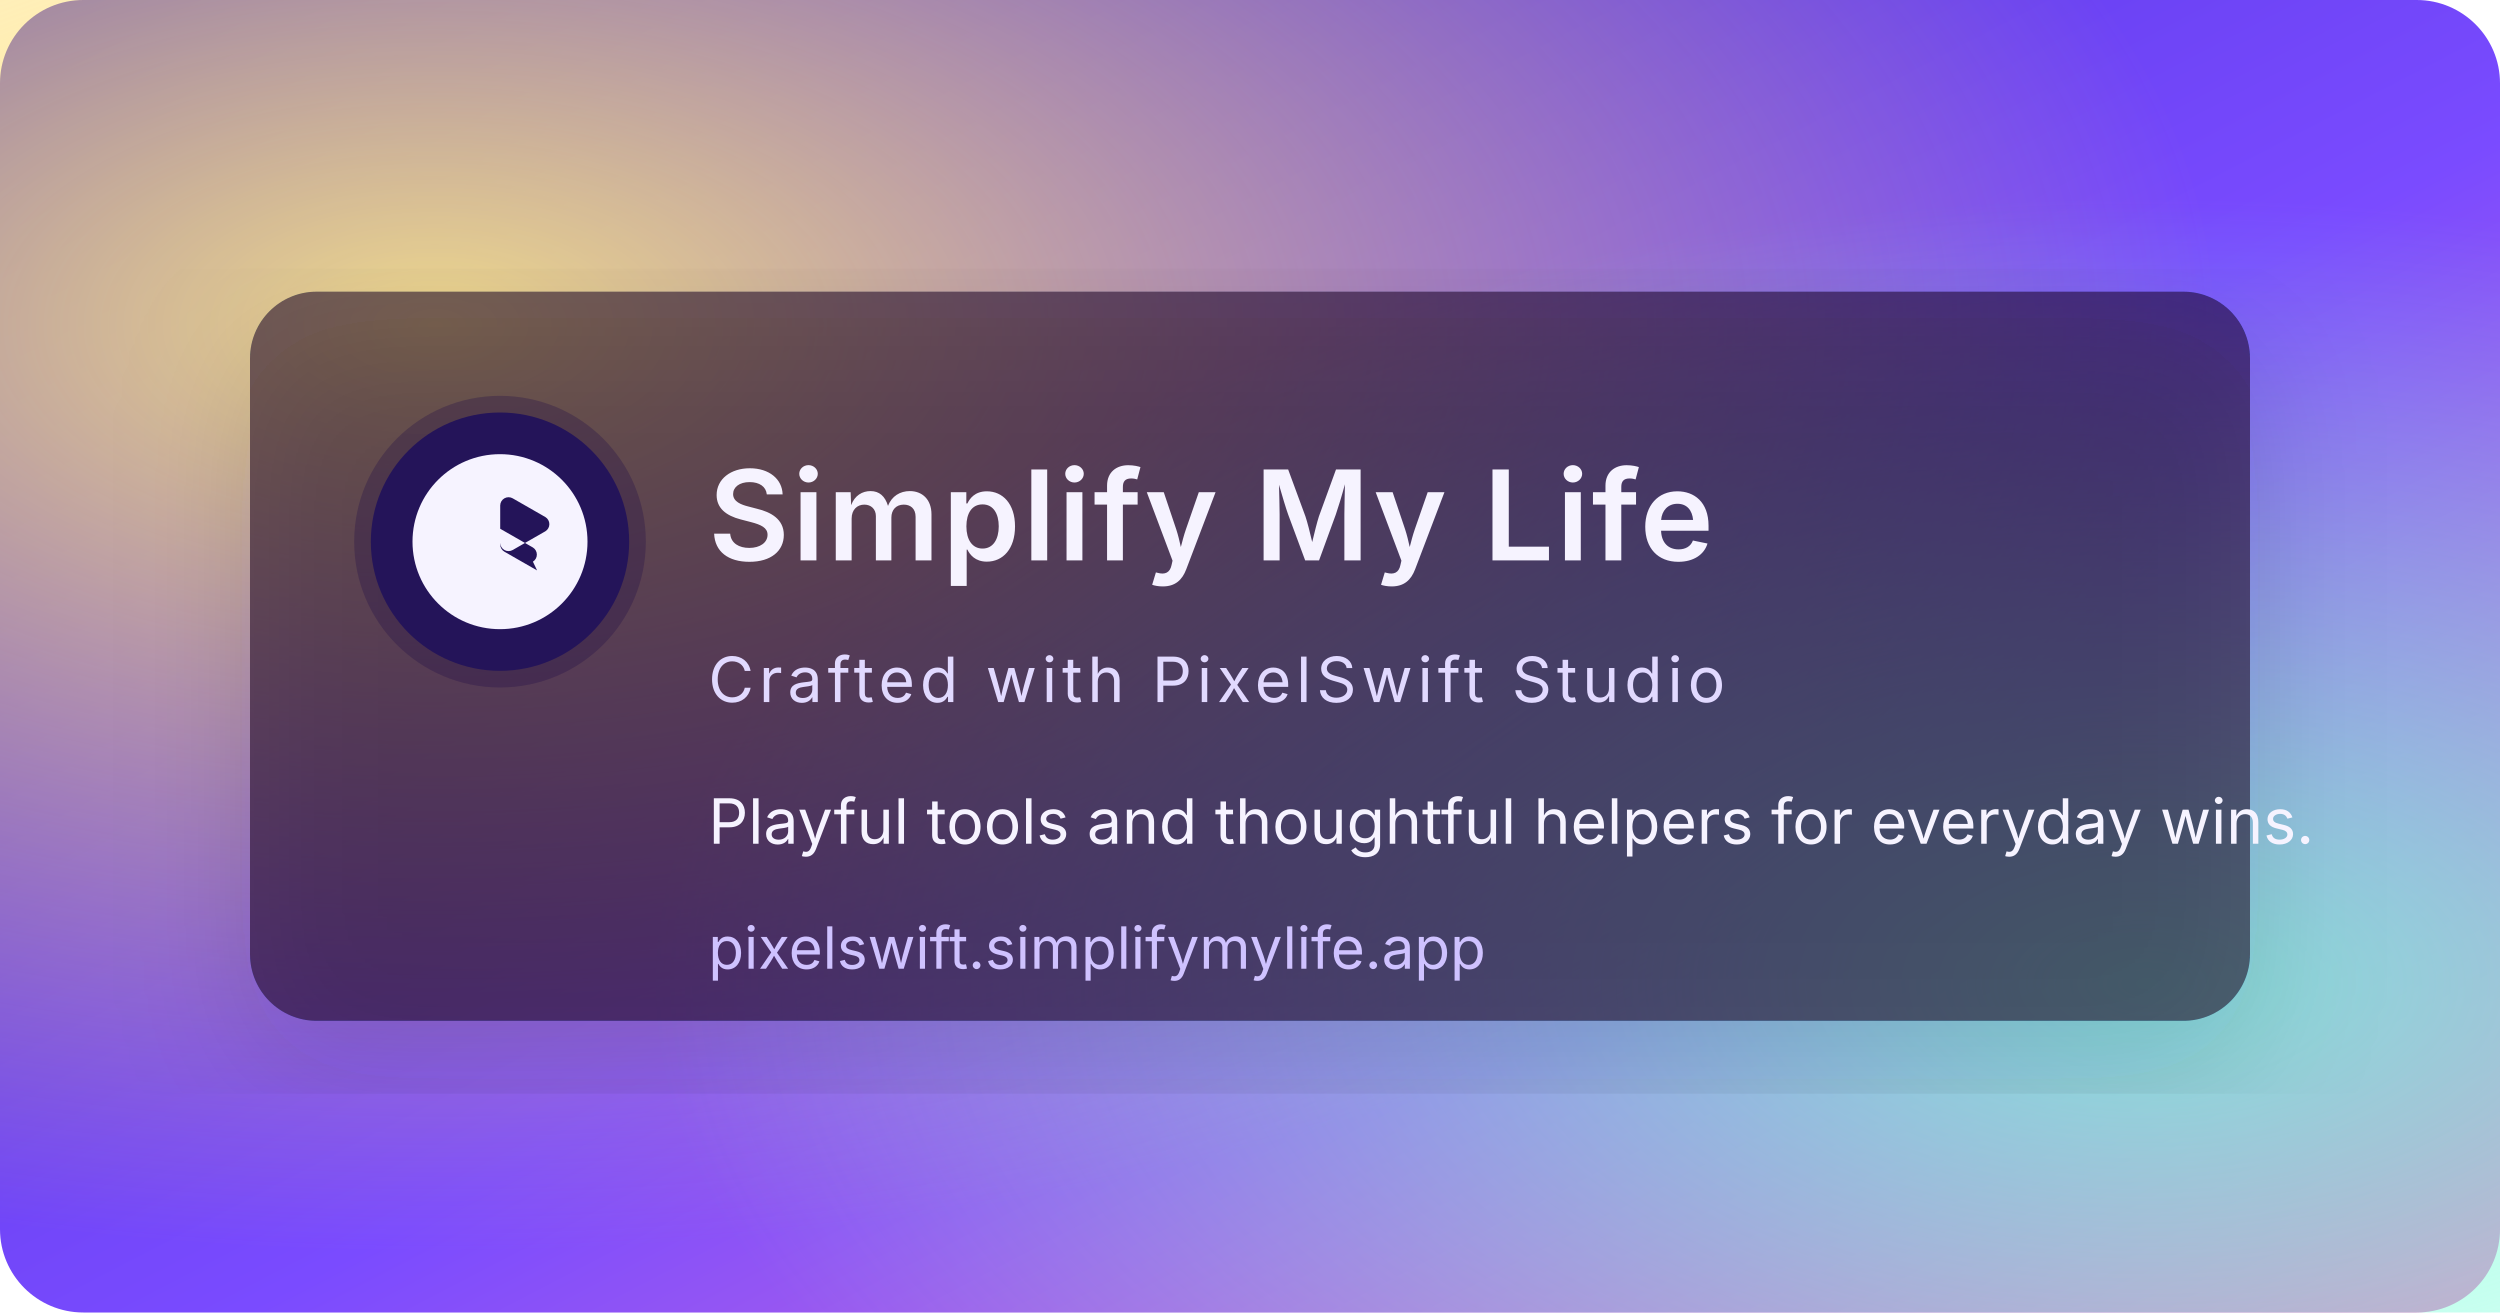
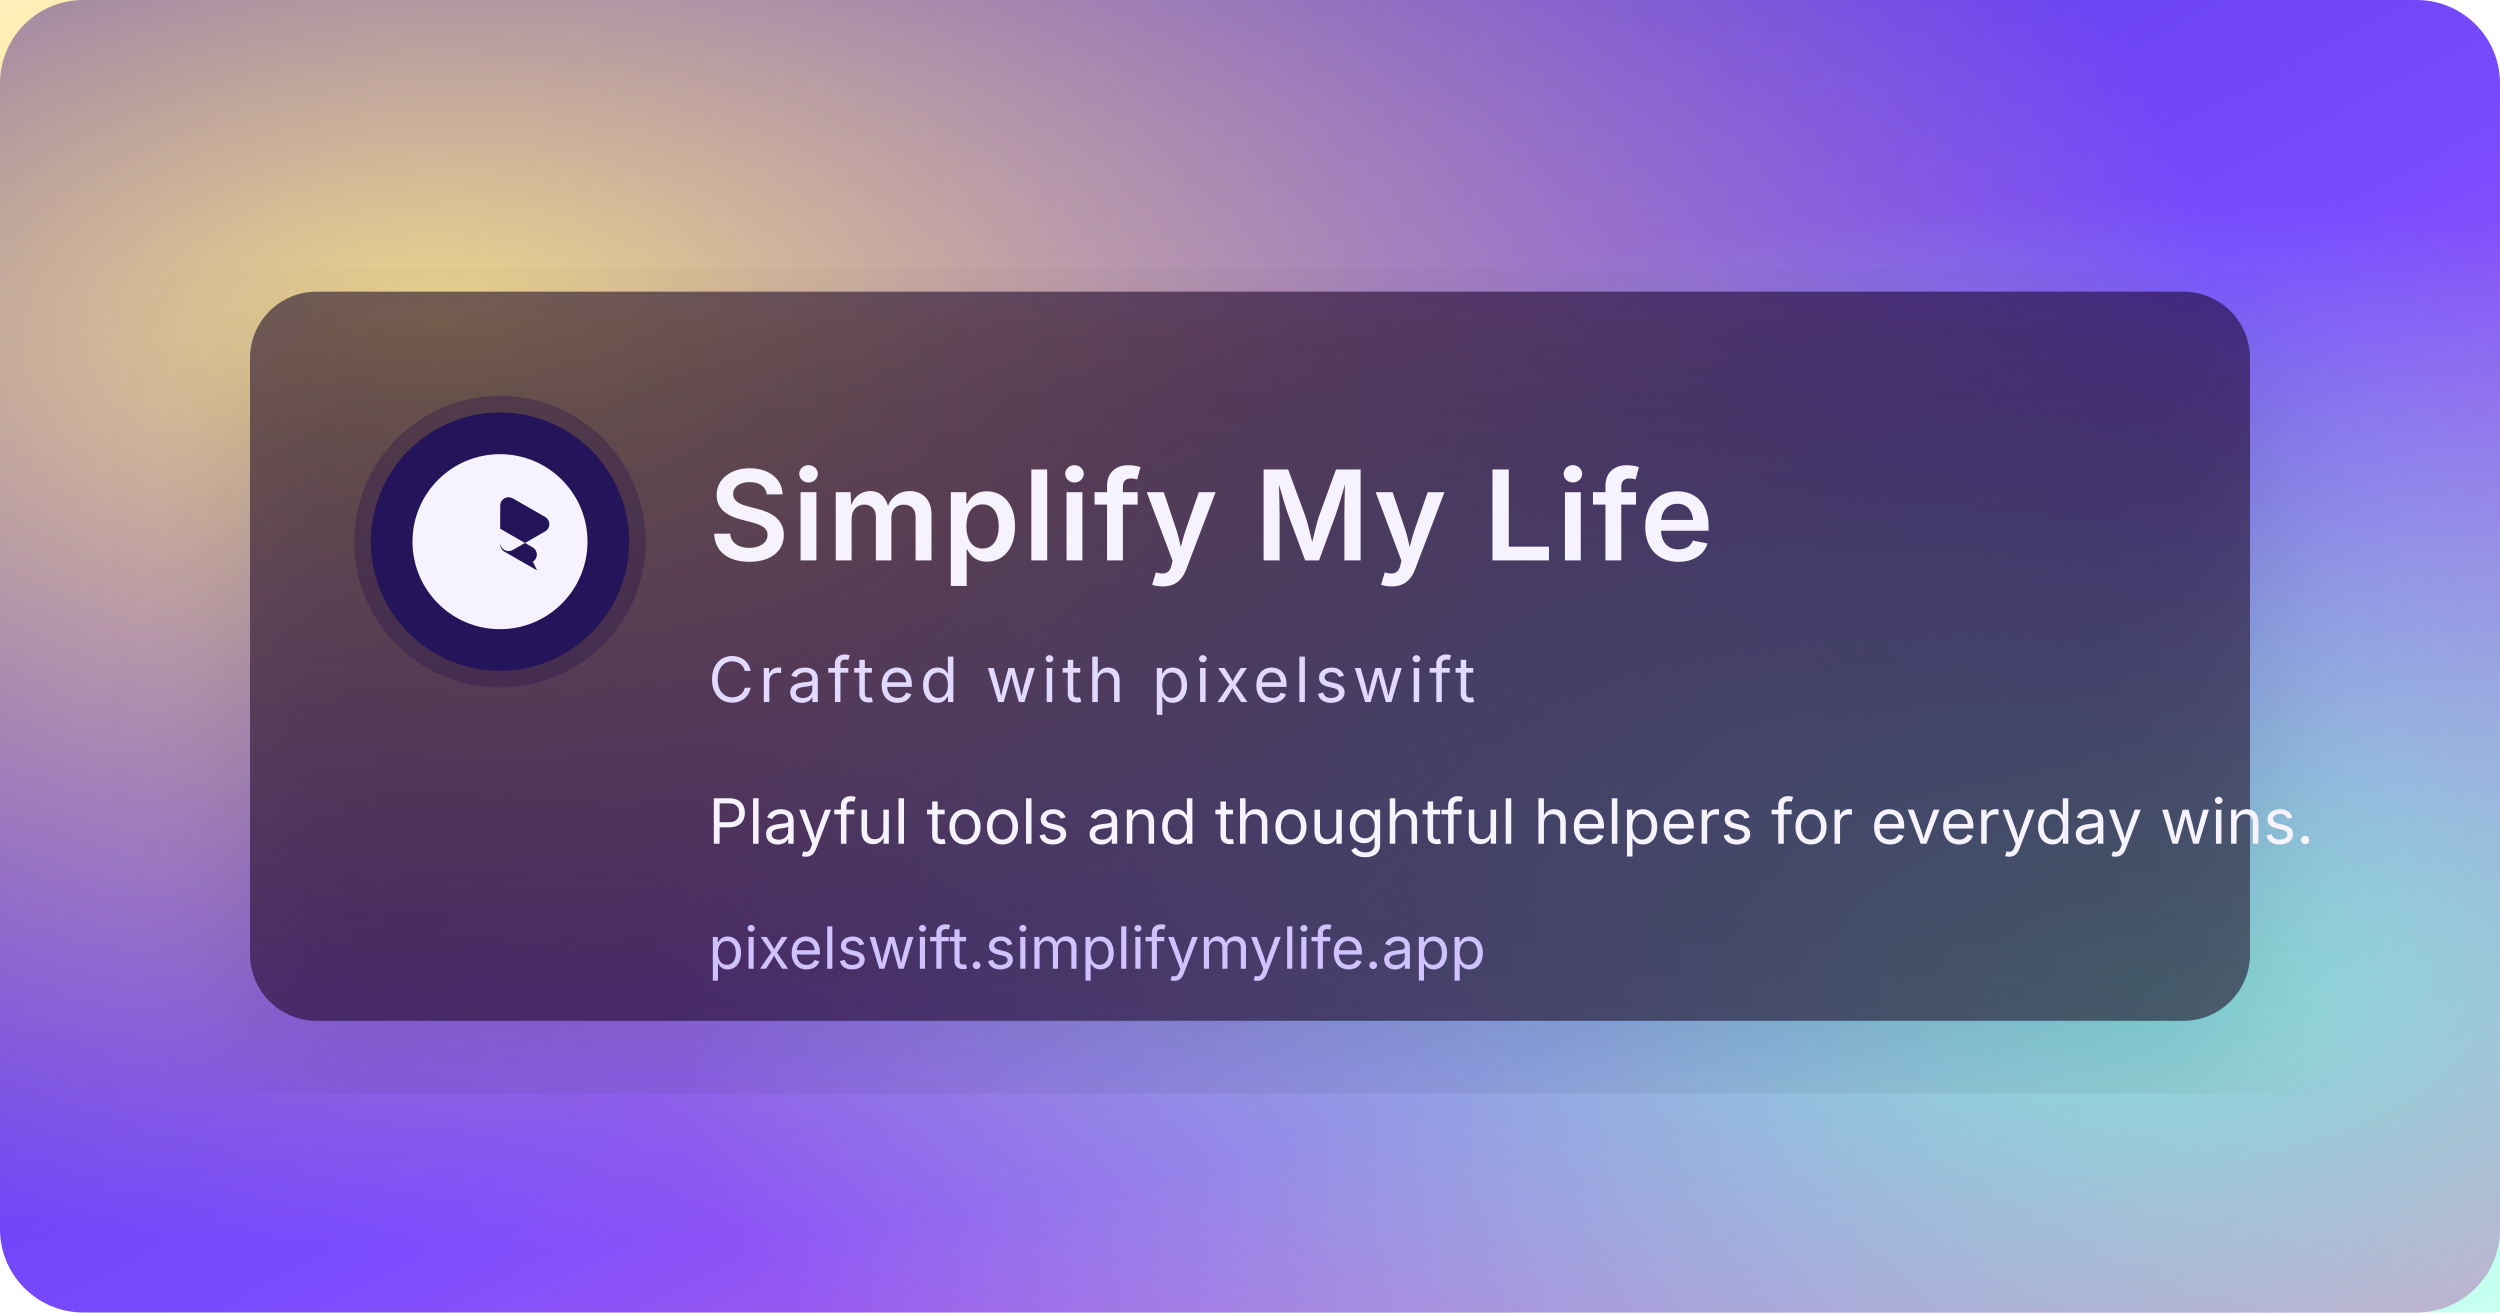
<svg xmlns="http://www.w3.org/2000/svg" viewBox="0 0 1200 630" role="img" aria-labelledby="title desc">
  <defs>
    <linearGradient id="bgGradient" x1="0" y1="0" x2="1" y2="1">
      <stop offset="0%" stop-color="#3E2AD3" />
      <stop offset="55%" stop-color="#7A4BFF" />
      <stop offset="100%" stop-color="#F27CC8" />
    </linearGradient>
    <radialGradient id="orbOne" cx="0" cy="0" r="1" gradientTransform="translate(0.18 0.25) rotate(45) scale(0.7)">
      <stop offset="0%" stop-color="#FFEA83" stop-opacity="0.9" />
      <stop offset="100%" stop-color="#FFD166" stop-opacity="0" />
    </radialGradient>
    <radialGradient id="orbTwo" cx="0" cy="0" r="1" gradientTransform="translate(0.86 0.75) rotate(45) scale(0.6)">
      <stop offset="0%" stop-color="#7BFFDA" stop-opacity="0.8" />
      <stop offset="100%" stop-color="#7BFFDA" stop-opacity="0" />
    </radialGradient>
    <filter id="shadow" x="-10%" y="-10%" width="120%" height="120%" color-interpolation-filters="sRGB">
      <feDropShadow dx="0" dy="24" stdDeviation="32" flood-color="#140B34" flood-opacity="0.25" />
    </filter>
  </defs>
  <rect width="1200" height="630" fill="url(#bgGradient)" rx="40" />
  <rect width="1200" height="630" fill="url(#orbOne)" />
  <rect width="1200" height="630" fill="url(#orbTwo)" />
  <g filter="url(#shadow)">
    <rect x="120" y="140" width="960" height="350" rx="32" fill="rgba(8, 5, 35, 0.55)" />
  </g>
  <g transform="translate(170 190)">
    <circle cx="70" cy="70" r="70" fill="#1E0A45" opacity="0.3" />
    <circle cx="70" cy="70" r="62" fill="#241459" />
    <path d="M70 28c-23.2 0-42 18.8-42 42s18.8 42 42 42 42-18.8 42-42S93.2 28 70 28Zm17.8 55.8-15.7-9a4 4 0 0 1-2-3.4V52.6a4 4 0 0 1 6-3.4l15.7 9a4 4 0 0 1 0 6.8l-15.7 9a4 4 0 0 1-6-3.4v-6.8l15.7 9a4 4 0 0 1 0 6.8Z" fill="#F6F3FF" />
  </g>
  <g transform="translate(340 205)">
    <text x="0" y="64" fill="#F6F3FF" font-family="'Inter', 'Segoe UI', sans-serif" font-size="60" font-weight="600" letter-spacing="0.02em">
      Simplify My Life
    </text>
    <text x="0" y="132" fill="#E1D9FF" font-family="'Inter', 'Segoe UI', sans-serif" font-size="30" letter-spacing="0.08em" text-transform="uppercase">
-       Crafted with PixelSwift Studio
+       Crafted with pixelswift
    </text>
    <text x="0" y="200" fill="#F6F3FF" font-family="'Inter', 'Segoe UI', sans-serif" font-size="30">
      Playful tools and thoughtful helpers for everyday wins.
    </text>
    <text x="0" y="260" fill="#CFC2FF" font-family="'Inter', 'Segoe UI', sans-serif" font-size="28">
      pixelswift.simplifymylife.app
    </text>
  </g>
</svg>
